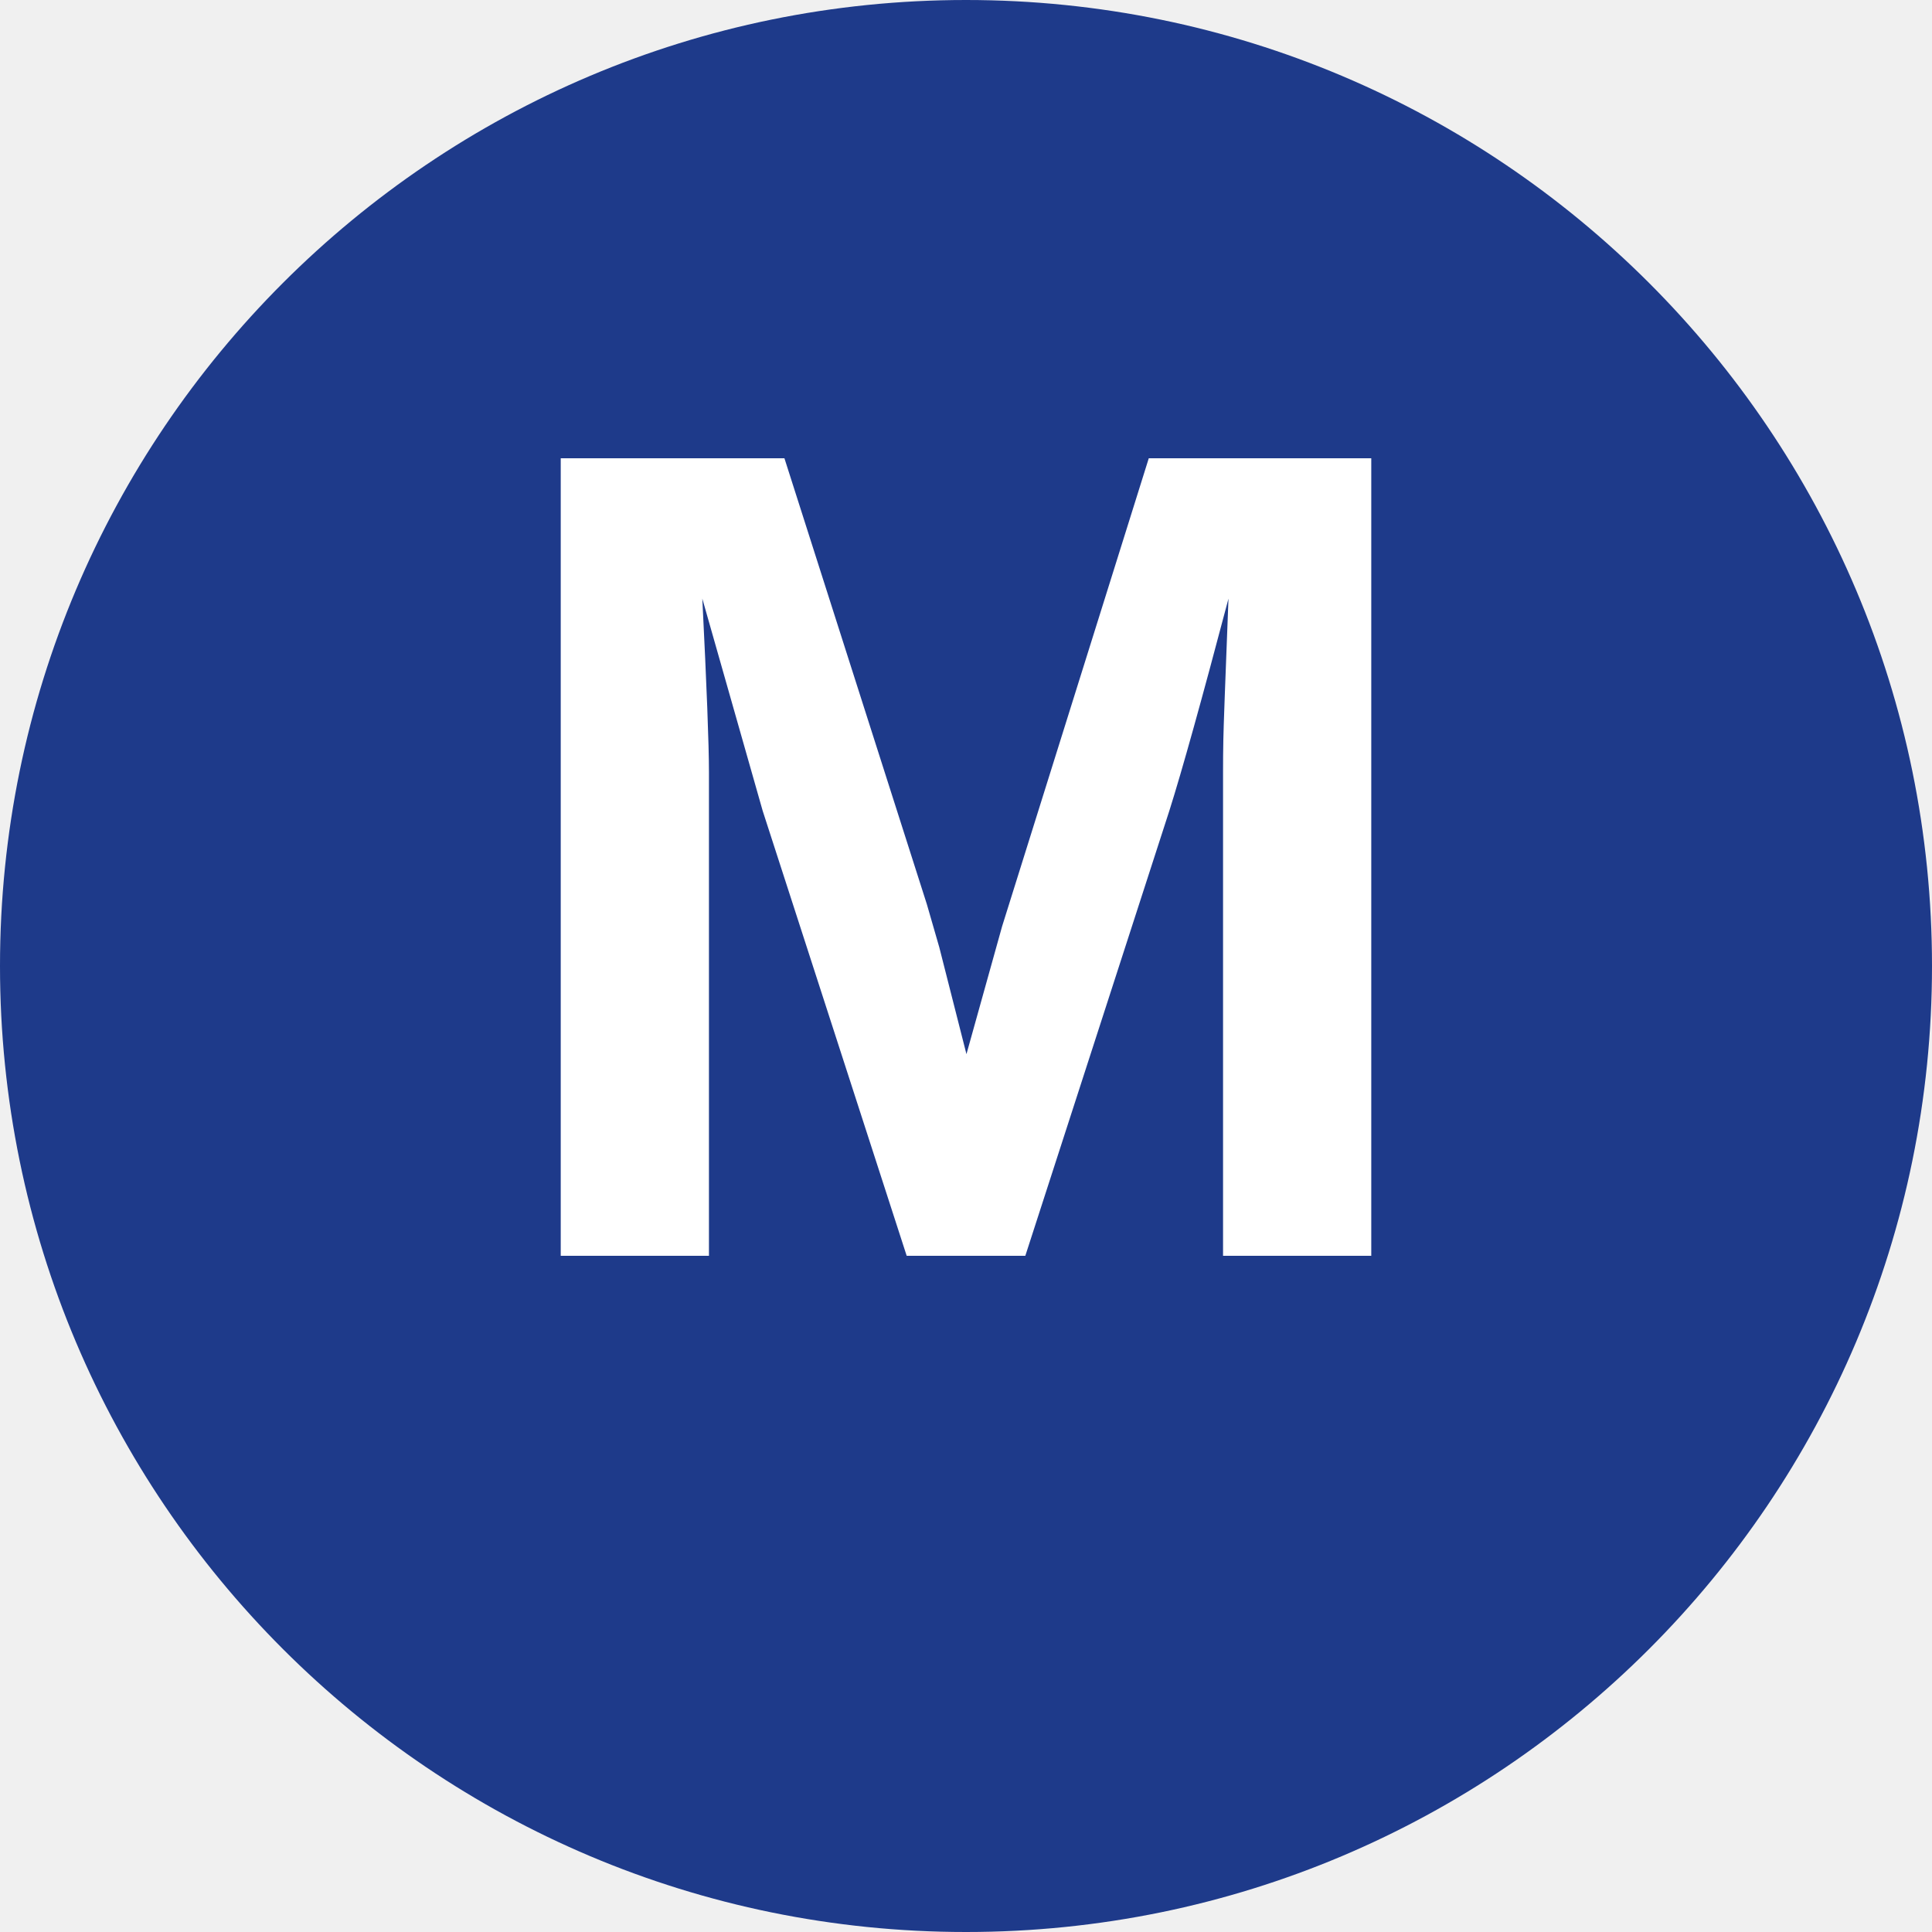
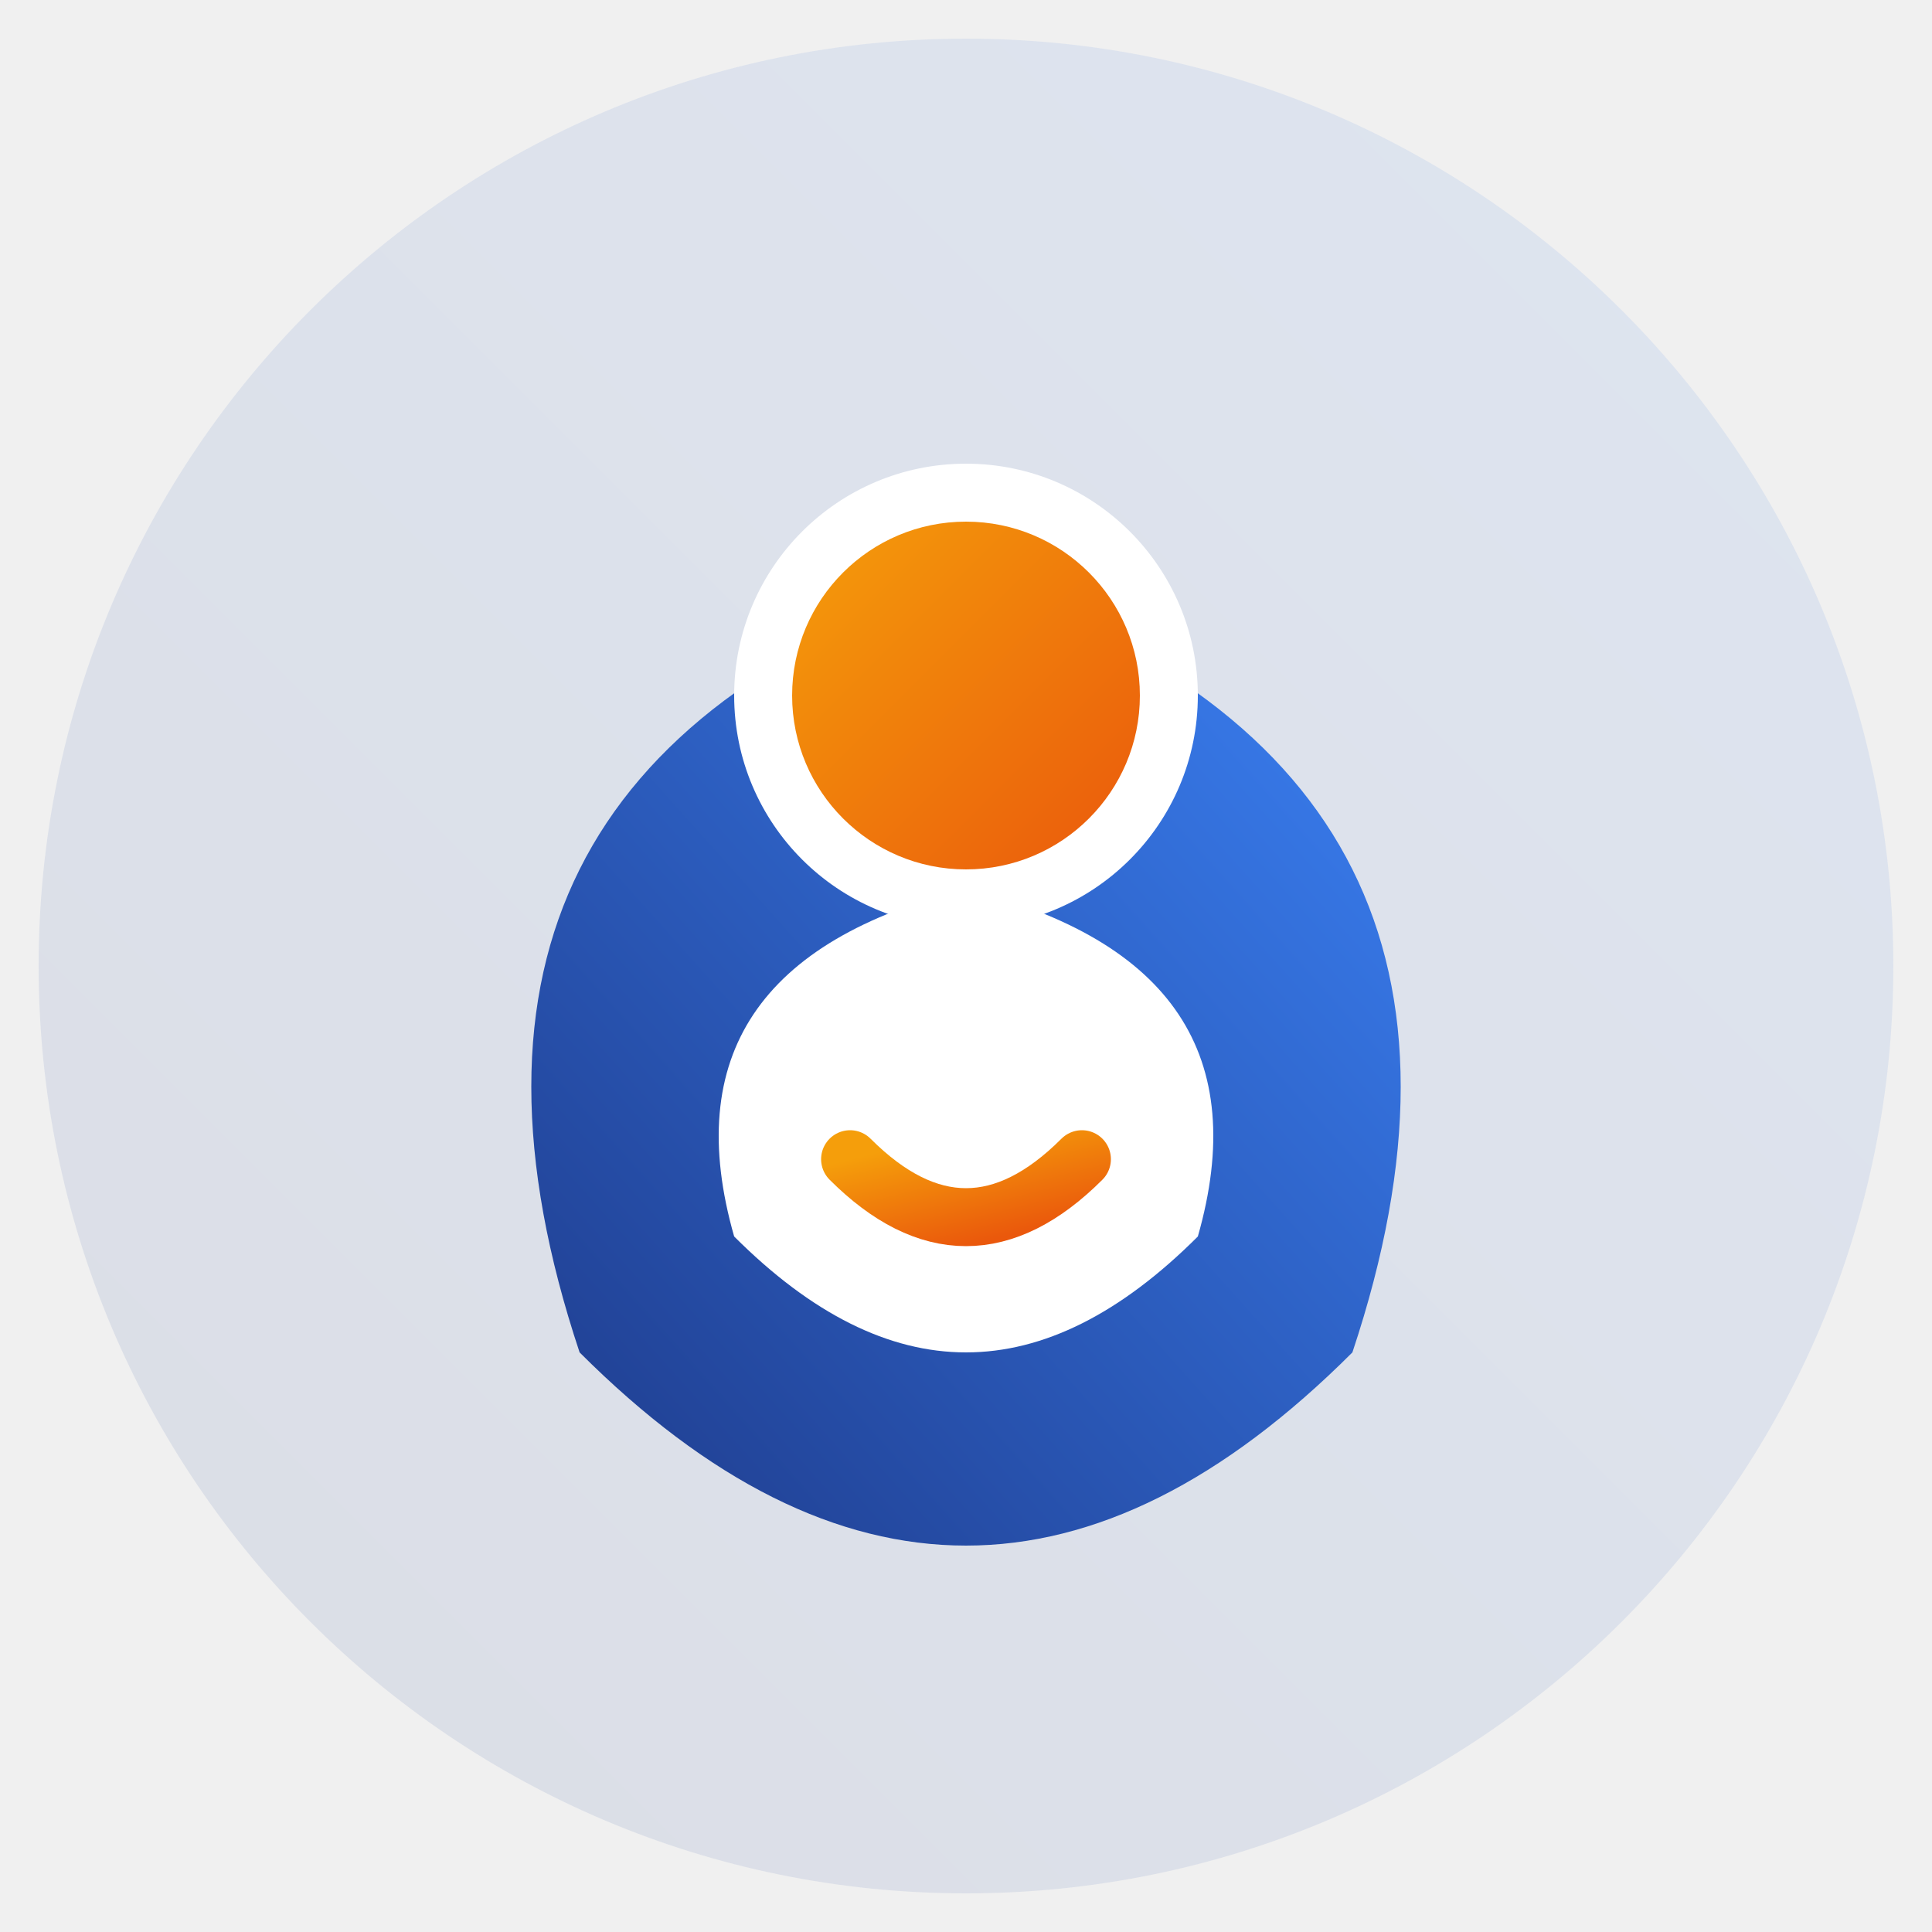
- <svg xmlns="http://www.w3.org/2000/svg" viewBox="0 0 100 100">
-   <circle cx="50" cy="50" r="50" fill="#1e3a8a" />
-   <text x="50" y="65" font-family="Arial" font-size="60" font-weight="bold" fill="white" text-anchor="middle">M</text>
+ <svg xmlns="http://www.w3.org/2000/svg" viewBox="0 0 500 500">
+   <defs>
+     <linearGradient id="grad1" x1="0%" y1="0%" x2="100%" y2="100%">
+       <stop offset="0%" style="stop-color:#f59e0b;stop-opacity:1" />
+       <stop offset="100%" style="stop-color:#ea580c;stop-opacity:1" />
+     </linearGradient>
+     <linearGradient id="grad2" x1="0%" y1="100%" x2="100%" y2="0%">
+       <stop offset="0%" style="stop-color:#1e3a8a;stop-opacity:1" />
+       <stop offset="100%" style="stop-color:#3b82f6;stop-opacity:1" />
+     </linearGradient>
+   </defs>
+   <circle cx="250" cy="250" r="240" fill="url(#grad2)" opacity="0.1" />
+   <path d="M150,350 Q250,450 350,350 Q400,200 250,150 Q100,200 150,350 Z" fill="url(#grad2)" />
+   <circle cx="250" cy="180" r="60" fill="white" />
+   <circle cx="250" cy="180" r="45" fill="url(#grad1)" />
+   <path d="M190,320 Q250,380 310,320 Q330,250 250,230 Q170,250 190,320 Z" fill="white" />
+   <path d="M220,300 Q250,330 280,300" stroke="url(#grad1)" stroke-width="15" stroke-linecap="round" fill="none" />
</svg>
